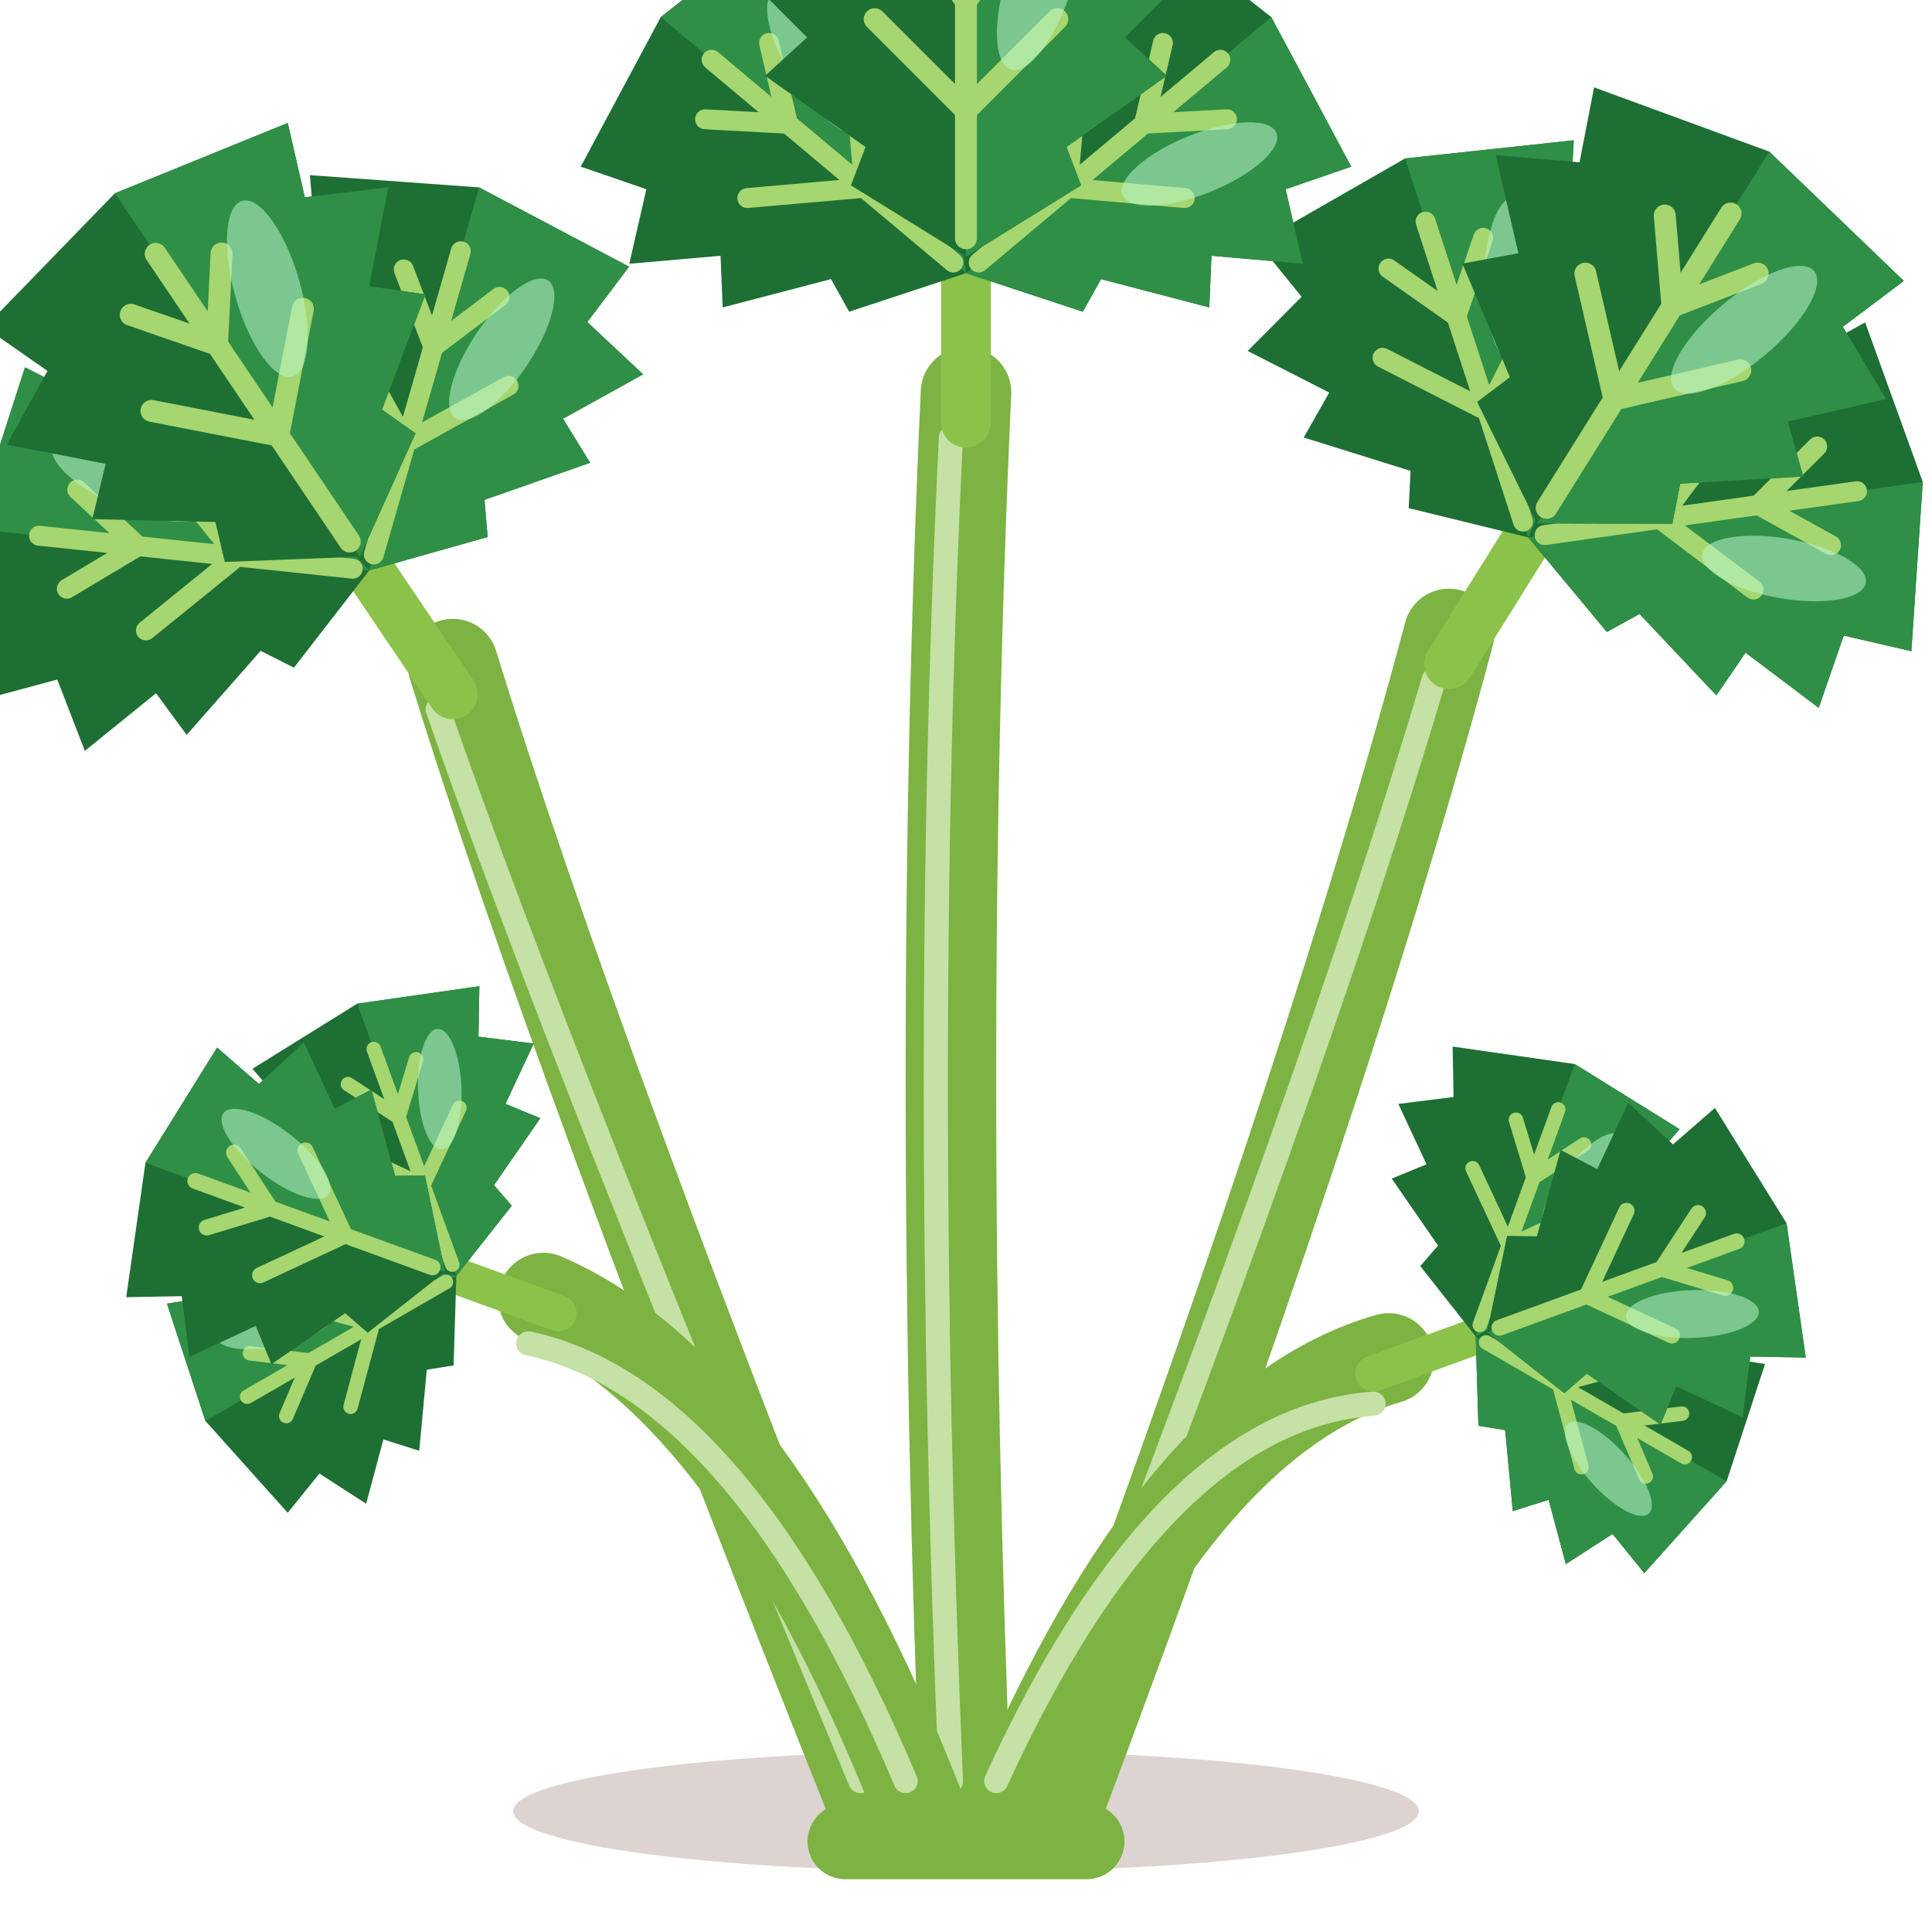
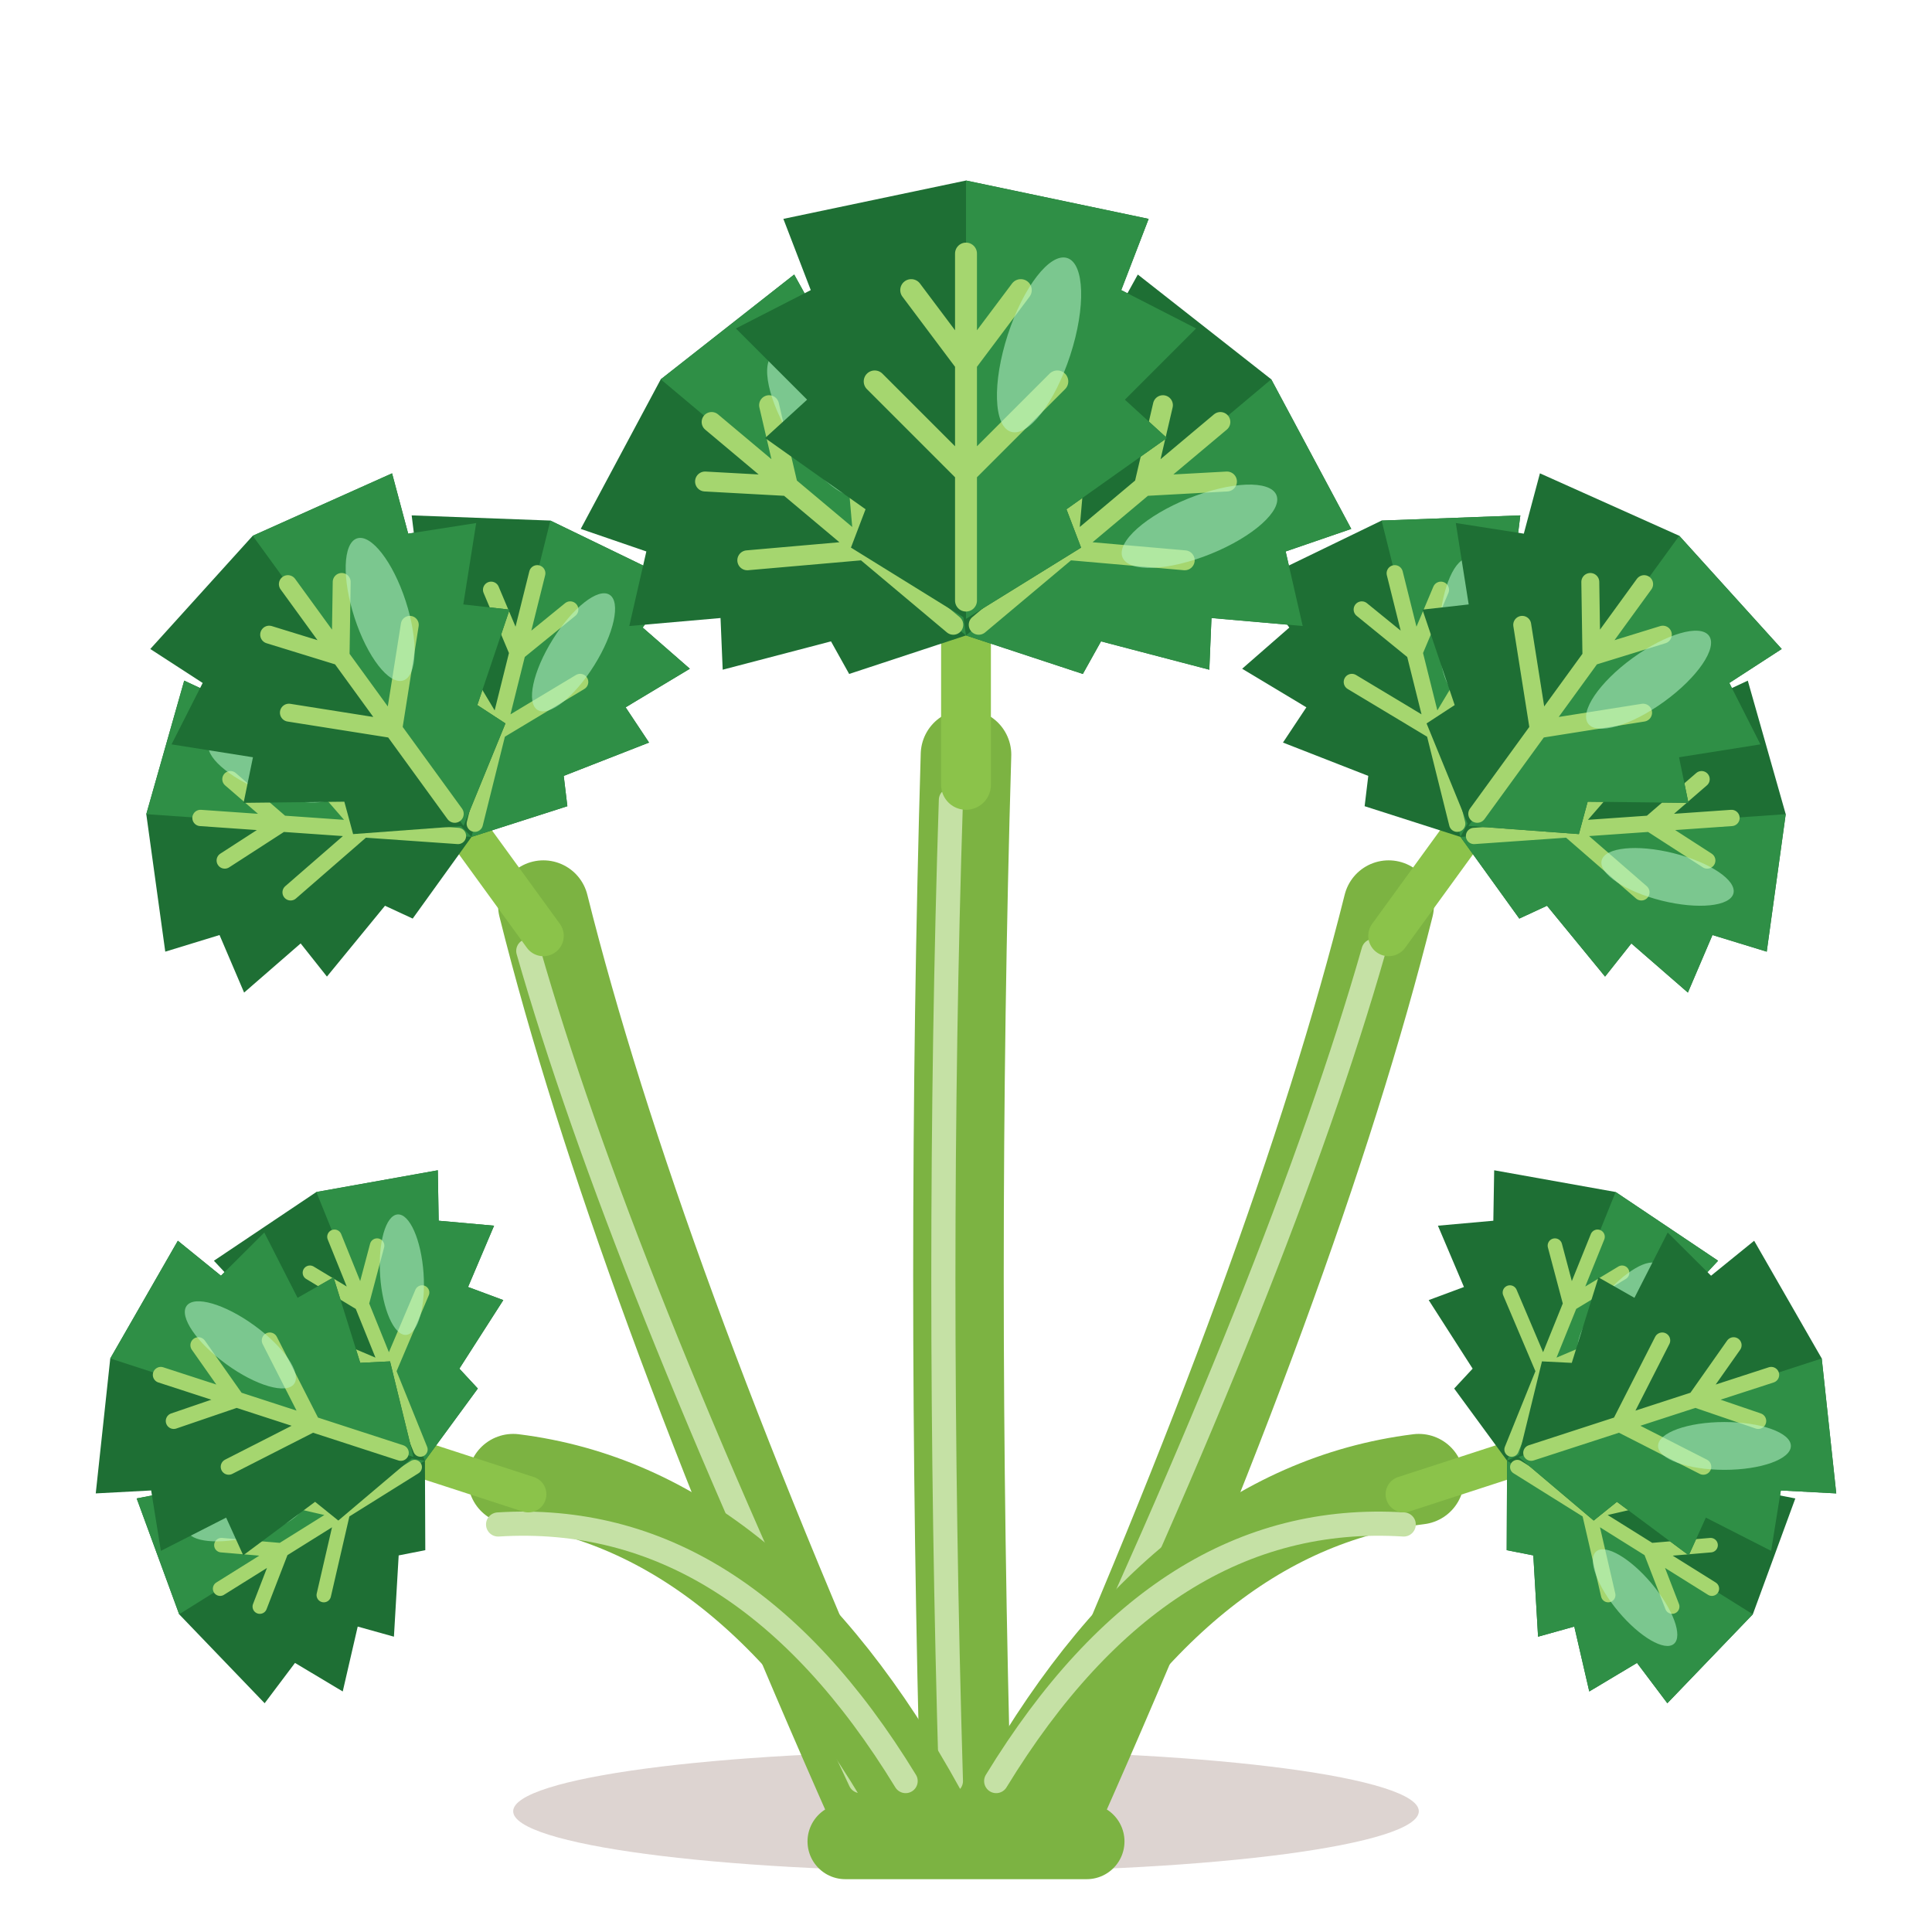
<svg xmlns="http://www.w3.org/2000/svg" viewBox="0 0 128 128">
  <defs>
    <g id="l">
      <path d="M0 0L-6.3 -3.9 -5.5 -6 -11 -9.9 -8.7 -12 -12.6 -15.9 -8.5 -18 -10 -21.9 0 -24 10 -21.9 8.5 -18 12.6 -15.9 8.7 -12 11 -9.9 5.5 -6 6.3 -3.9Z" fill="#1e6f34" />
      <path d="M0 0L6.3 -3.9 5.5 -6 11 -9.9 8.7 -12 12.6 -15.9 8.5 -18 10 -21.9 0 -24Z" fill="#2f8f46" />
      <path d="M0 -1V-20M0 -8L-5 -13M0 -8L5 -13M0 -14L-3 -18M0 -14L3 -18" stroke="#a5d66f" stroke-width="1.2" fill="none" stroke-linecap="round" />
      <ellipse cx="4" cy="-15" rx="1.8" ry="5" fill="#b9f6ca" opacity=".55" transform="rotate(18 4 -15)" />
    </g>
    <g id="c">
      <path d="M0 0V-10" stroke="#8bc34a" stroke-width="3" stroke-linecap="round" />
      <use href="#l" transform="translate(0 -9) rotate(-50)" />
      <use href="#l" transform="translate(0 -9) rotate(50)" />
      <use href="#l" transform="translate(0 -10) scale(1.1)" />
    </g>
  </defs>
  <ellipse cx="64" cy="120" rx="30" ry="4" fill="#8d6e63" opacity=".3" />
-   <path d="M58 120Q38 70 30 44" stroke="#7cb342" stroke-width="6" fill="none" stroke-linecap="round" />
-   <path d="M57 118Q37 70 29 47" stroke="#c5e1a5" stroke-width="1.6" fill="none" stroke-linecap="round" />
-   <path d="M64 120Q62 70 64 26" stroke="#7cb342" stroke-width="6" fill="none" stroke-linecap="round" />
-   <path d="M63 118Q61 70 63 29" stroke="#c5e1a5" stroke-width="1.6" fill="none" stroke-linecap="round" />
-   <path d="M70 120Q88 72 96 42" stroke="#7cb342" stroke-width="6" fill="none" stroke-linecap="round" />
-   <path d="M69 118Q87 72 95 45" stroke="#c5e1a5" stroke-width="1.6" fill="none" stroke-linecap="round" />
-   <path d="M61 120Q50 92 36 86" stroke="#7cb342" stroke-width="6" fill="none" stroke-linecap="round" />
-   <path d="M60 118Q49 92 35 89" stroke="#c5e1a5" stroke-width="1.6" fill="none" stroke-linecap="round" />
-   <path d="M67 120Q78 94 92 90" stroke="#7cb342" stroke-width="6" fill="none" stroke-linecap="round" />
-   <path d="M66 118Q77 94 91 93" stroke="#c5e1a5" stroke-width="1.6" fill="none" stroke-linecap="round" />
-   <use href="#c" transform="translate(30 46) rotate(-34) scale(1.1)" />
-   <use href="#c" transform="translate(96 44) rotate(32) scale(1.1)" />
-   <use href="#c" transform="translate(64 28) scale(1.1)" />
-   <use href="#c" transform="translate(37 87) rotate(-70) scale(0.8)" />
-   <use href="#c" transform="translate(91 91) rotate(70) scale(0.8)" />
+   <path d="M58 120Q42 84 36 60" stroke="#7cb342" stroke-width="6" fill="none" stroke-linecap="round" />
+   <path d="M57 118Q41 84 35 63" stroke="#c5e1a5" stroke-width="1.6" fill="none" stroke-linecap="round" />
+   <path d="M64 120Q63 84 64 50" stroke="#7cb342" stroke-width="6" fill="none" stroke-linecap="round" />
+   <path d="M63 118Q62 84 63 53" stroke="#c5e1a5" stroke-width="1.6" fill="none" stroke-linecap="round" />
+   <path d="M70 120Q86 84 92 60" stroke="#7cb342" stroke-width="6" fill="none" stroke-linecap="round" />
+   <path d="M69 118Q85 84 91 63" stroke="#c5e1a5" stroke-width="1.6" fill="none" stroke-linecap="round" />
+   <path d="M61 120Q50 100 34 98" stroke="#7cb342" stroke-width="6" fill="none" stroke-linecap="round" />
+   <path d="M60 118Q49 100 33 101" stroke="#c5e1a5" stroke-width="1.6" fill="none" stroke-linecap="round" />
+   <path d="M67 120Q78 100 94 98" stroke="#7cb342" stroke-width="6" fill="none" stroke-linecap="round" />
+   <path d="M66 118Q77 100 93 101" stroke="#c5e1a5" stroke-width="1.6" fill="none" stroke-linecap="round" />
+   <use href="#c" transform="translate(36 62) rotate(-36) scale(0.9)" />
+   <use href="#c" transform="translate(92 62) rotate(36) scale(0.9)" />
+   <use href="#c" transform="translate(64 52) scale(1.1)" />
+   <use href="#c" transform="translate(35 99) rotate(-72) scale(0.8)" />
+   <use href="#c" transform="translate(93 99) rotate(72) scale(0.8)" />
  <path d="M56 122H72" stroke="#7cb342" stroke-width="5" stroke-linecap="round" />
</svg>
